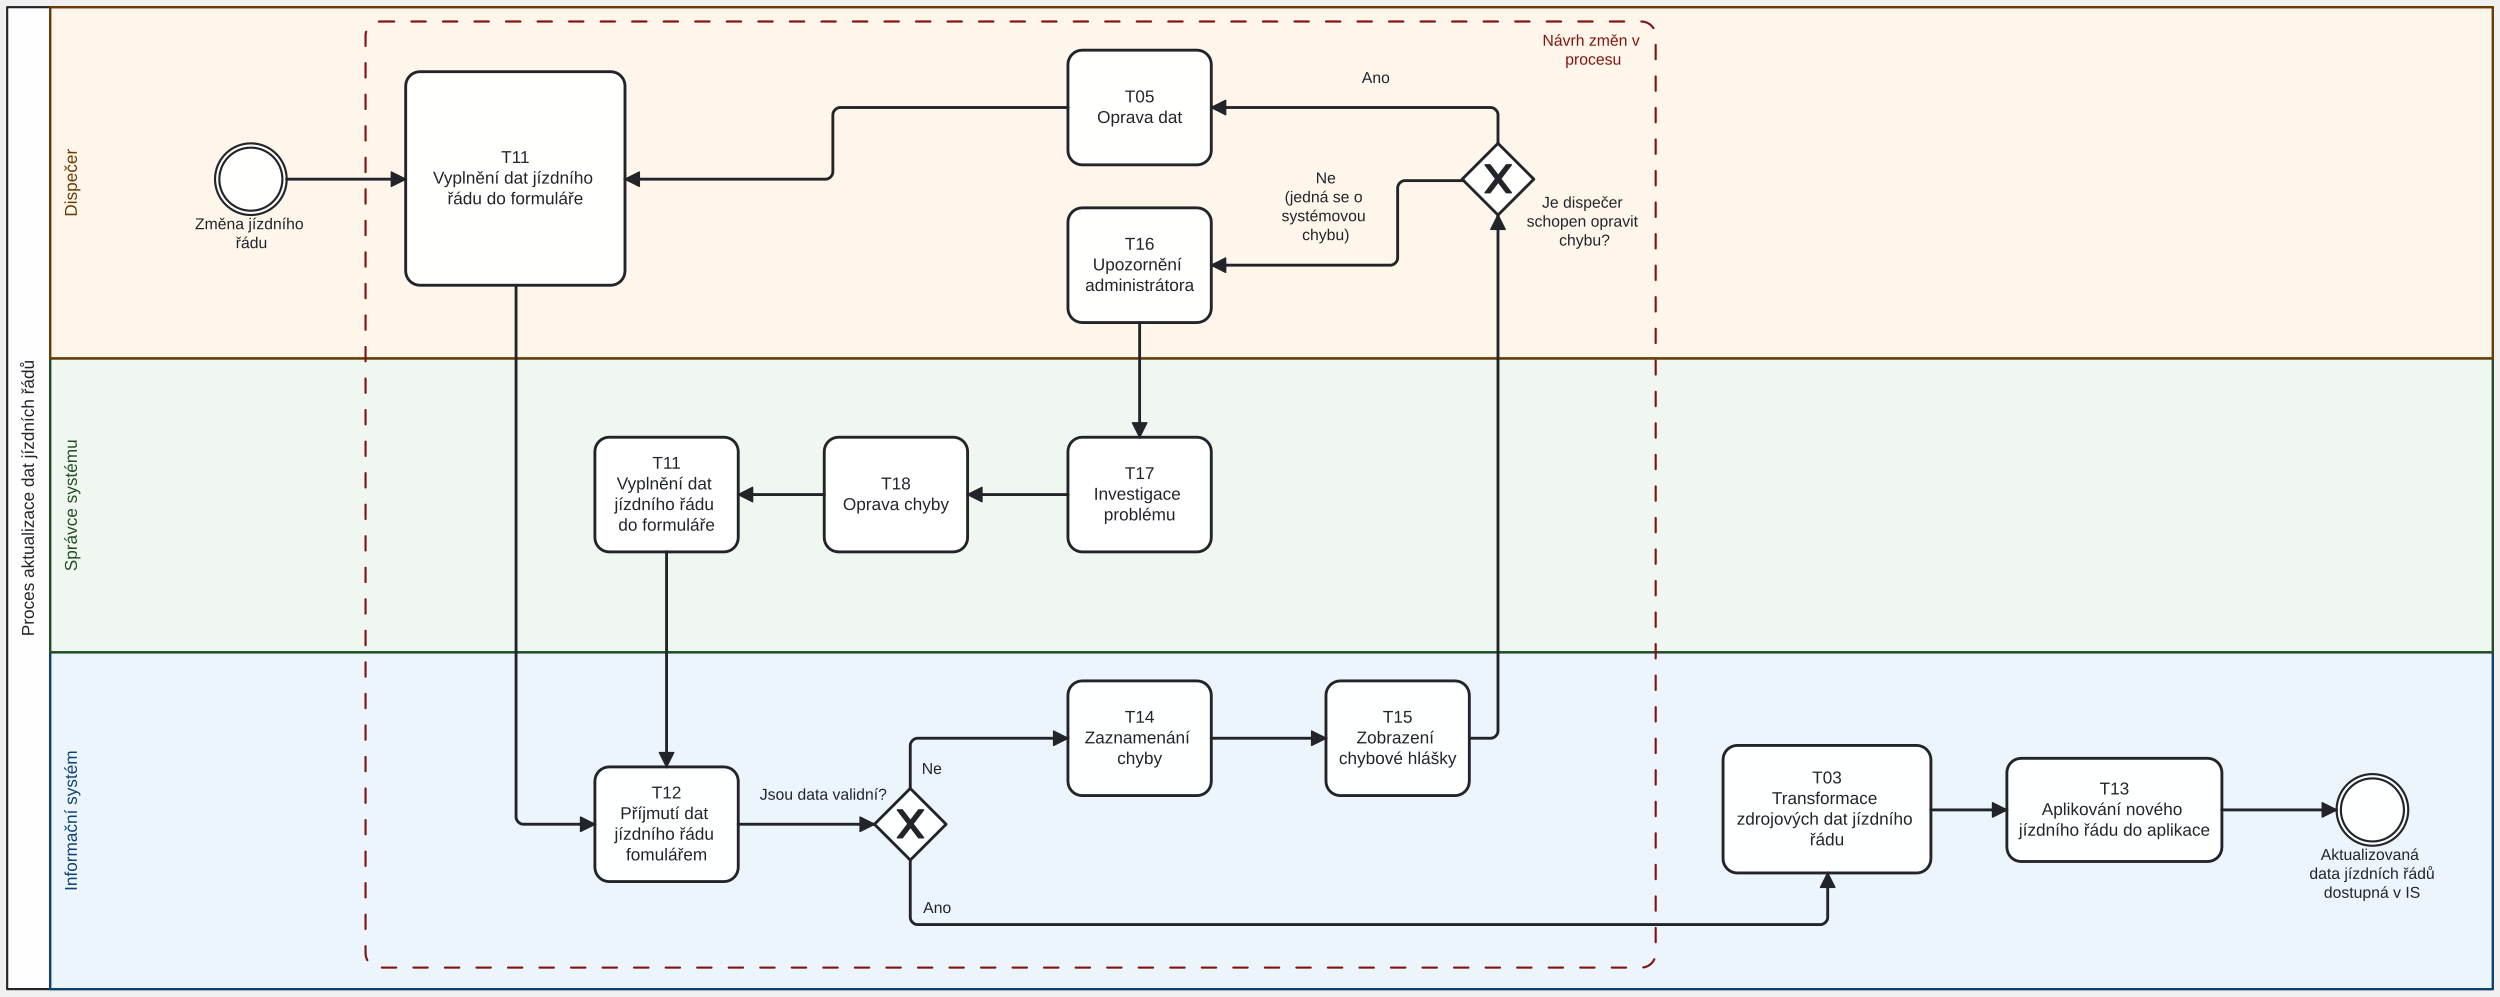
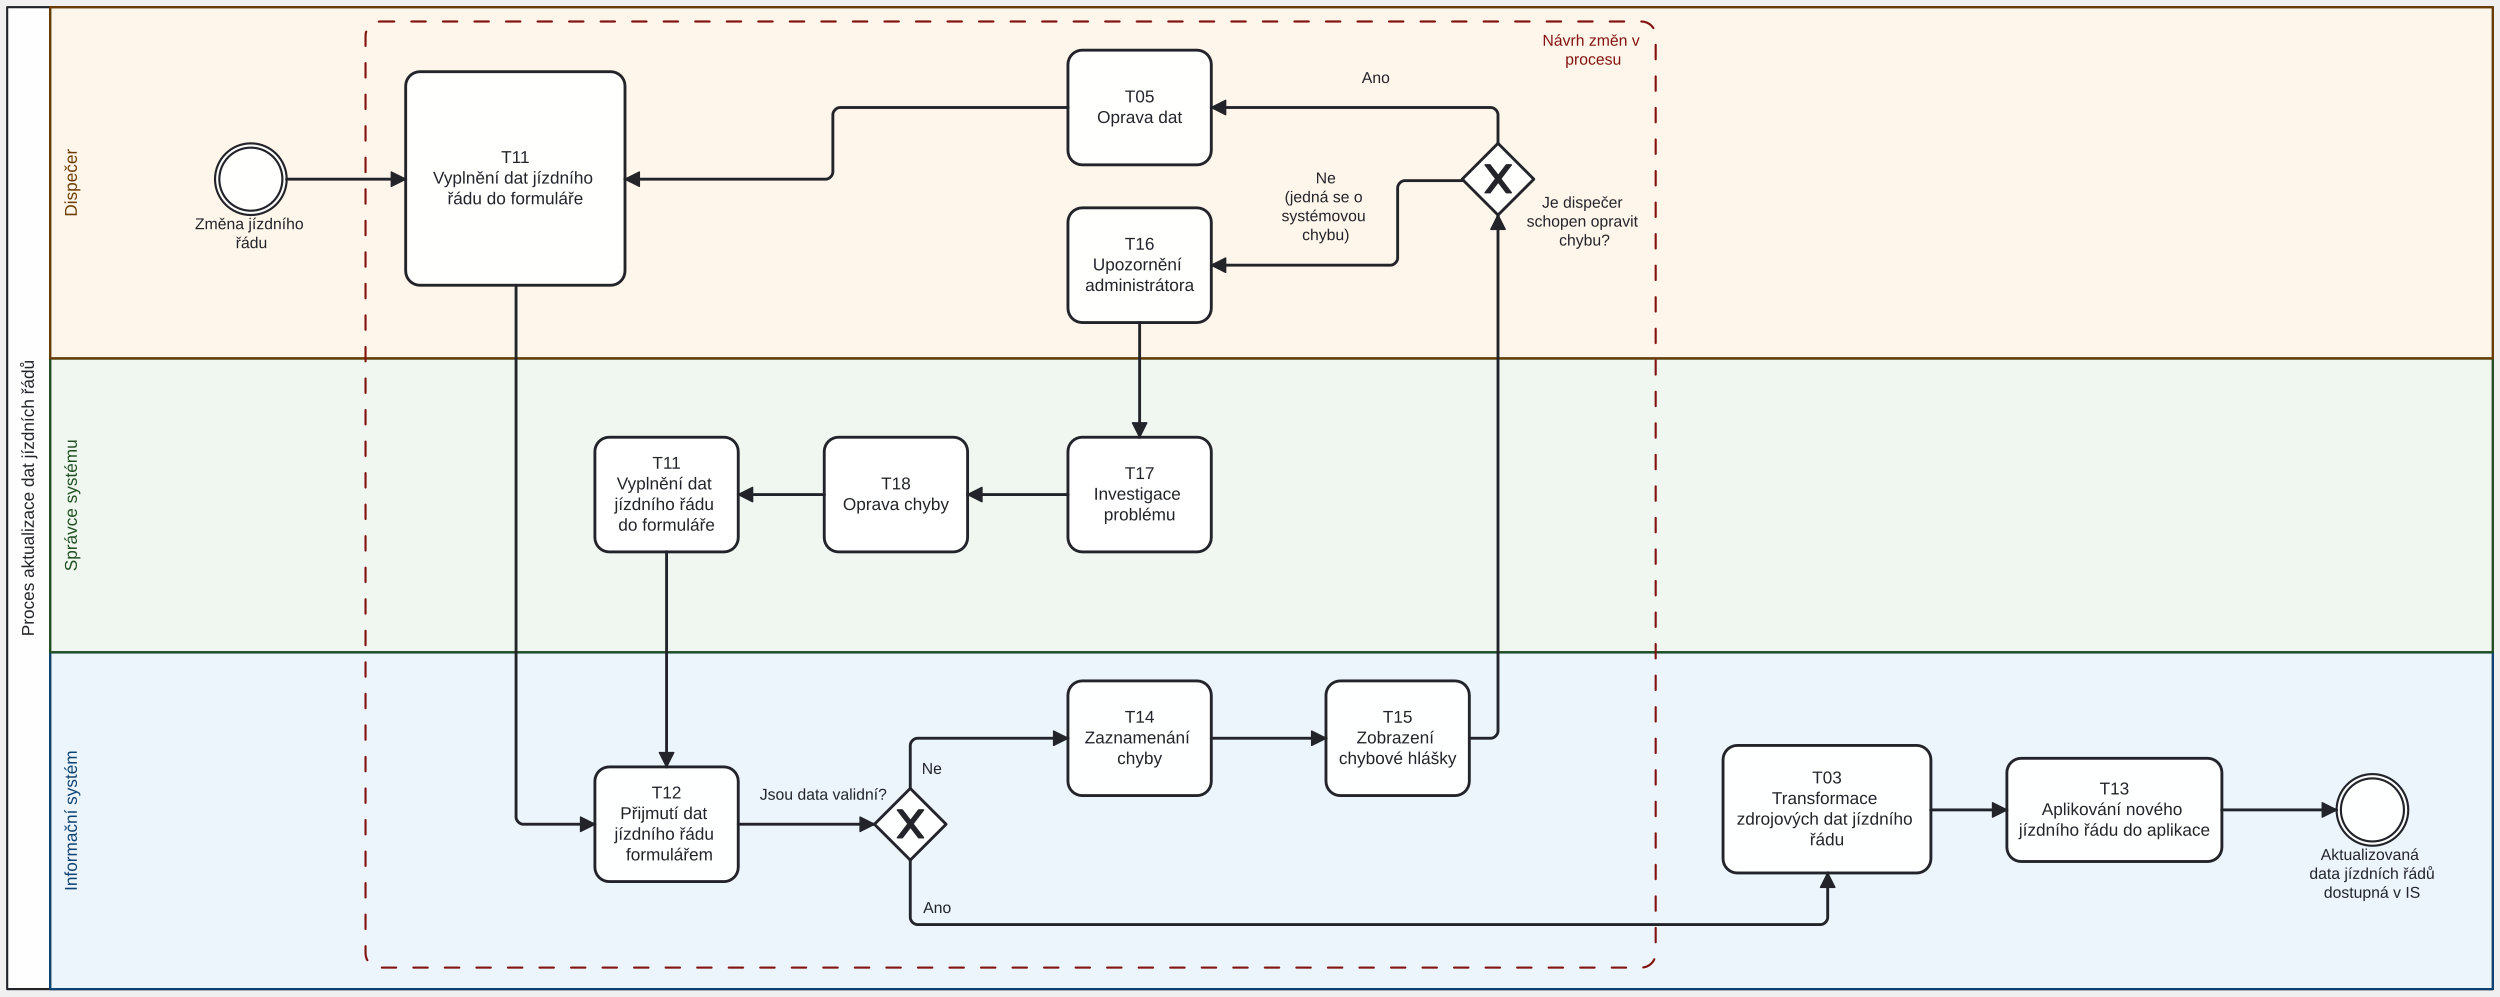
<svg xmlns="http://www.w3.org/2000/svg" width="1744" height="695" viewBox="125 55 1744 695" version="1.1">
  <defs>
    <pattern id="djs-grid-pattern-361123" width="10" height="10" patternUnits="userSpaceOnUse">
      <circle cx="0.5" cy="0.5" r="0.5" style="fill: rgb(204, 204, 204);" />
    </pattern>
  </defs>
  <g class="djs-group">
    <g class="djs-element djs-shape" data-element-id="Participant_Proces_aktualizace_dat_j_zdn_ch___d_" transform="matrix(1, 0, 0, 1, 130, 60)" style="display: block;">
      <g class="djs-visual">
        <rect x="0" y="0" width="1734" height="685" rx="0" ry="0" style="stroke-linecap: round; stroke-linejoin: round; stroke: rgb(34, 36, 42); stroke-width: 1.5px; fill: white; fill-opacity: 0.95;" />
        <path style="fill: none; stroke-linecap: round; stroke-linejoin: round; stroke: rgb(34, 36, 42); stroke-width: 1.5px;" d="M30,0L30,685" />
        <text style="font-family: Arial, sans-serif; font-size: 12px; font-weight: normal; fill: rgb(34, 36, 42);" lineHeight="1.2" class="djs-label" transform="matrix(-1.83697e-16, -1, 1, -1.83697e-16, 0, 685)">
          <tspan x="246.167" y="18.6">Proces aktualizace dat jízdních řádů</tspan>
        </text>
      </g>
      <rect style="fill: none; stroke-opacity: 0; stroke: white; stroke-width: 15px;" class="djs-hit djs-hit-no-move" x="0" y="0" width="1734" height="685" />
      <rect style="fill: none; stroke-opacity: 0; stroke: white; stroke-width: 15px;" class="djs-hit djs-hit-click-stroke" x="0" y="0" width="1734" height="685" />
      <rect style="fill: none; stroke-opacity: 0; stroke: white; stroke-width: 15px;" class="djs-hit djs-hit-all" x="0" y="0" width="30" height="685" />
      <rect x="-5" y="-5" rx="4" width="1744" height="695" style="fill: none;" class="djs-outline" />
    </g>
    <g class="djs-children">
      <g class="djs-group">
        <g class="djs-element djs-shape" data-element-id="Lane_Informa_n__syst_m" transform="matrix(1, 0, 0, 1, 160, 510)" style="display: block;">
          <g class="djs-visual">
            <rect x="0" y="0" width="1704" height="235" rx="0" ry="0" style="stroke-linecap: round; stroke-linejoin: round; stroke: rgb(13, 67, 114); stroke-width: 1.5px; fill: rgb(187, 222, 251); fill-opacity: 0.25;" />
            <text style="font-family: Arial, sans-serif; font-size: 12px; font-weight: normal; fill: rgb(13, 67, 114);" lineHeight="1.2" class="djs-label" transform="matrix(-1.83697e-16, -1, 1, -1.83697e-16, 0, 235)">
              <tspan x="68.5" y="18.6">Informační systém</tspan>
            </text>
          </g>
          <rect style="fill: none; stroke-opacity: 0; stroke: white; stroke-width: 15px;" class="djs-hit djs-hit-no-move" x="0" y="0" width="1704" height="235" />
          <rect style="fill: none; stroke-opacity: 0; stroke: white; stroke-width: 15px;" class="djs-hit djs-hit-click-stroke" x="0" y="0" width="1704" height="235" />
          <rect style="fill: none; stroke-opacity: 0; stroke: white; stroke-width: 15px;" class="djs-hit djs-hit-all" x="0" y="0" width="30" height="235" />
          <rect x="-5" y="-5" rx="4" width="1714" height="245" style="fill: none;" class="djs-outline" />
        </g>
      </g>
      <g class="djs-group">
        <g class="djs-element djs-shape" data-element-id="Lane_Spr_vce_syst_mu" transform="matrix(1, 0, 0, 1, 160, 305)" style="display: block;">
          <g class="djs-visual">
            <rect x="0" y="0" width="1704" height="205" rx="0" ry="0" style="stroke-linecap: round; stroke-linejoin: round; stroke: rgb(32, 80, 34); stroke-width: 1.5px; fill: rgb(200, 230, 201); fill-opacity: 0.25;" />
            <text style="font-family: Arial, sans-serif; font-size: 12px; font-weight: normal; fill: rgb(32, 80, 34);" lineHeight="1.2" class="djs-label" transform="matrix(-1.83697e-16, -1, 1, -1.83697e-16, 0, 205)">
              <tspan x="56.5" y="18.6">Správce systému</tspan>
            </text>
          </g>
          <rect style="fill: none; stroke-opacity: 0; stroke: white; stroke-width: 15px;" class="djs-hit djs-hit-no-move" x="0" y="0" width="1704" height="205" />
          <rect style="fill: none; stroke-opacity: 0; stroke: white; stroke-width: 15px;" class="djs-hit djs-hit-click-stroke" x="0" y="0" width="1704" height="205" />
          <rect style="fill: none; stroke-opacity: 0; stroke: white; stroke-width: 15px;" class="djs-hit djs-hit-all" x="0" y="0" width="30" height="205" />
          <rect x="-5" y="-5" rx="4" width="1714" height="215" style="fill: none;" class="djs-outline" />
        </g>
      </g>
      <g class="djs-group">
        <g class="djs-element djs-shape" data-element-id="Lane_Dopravce" transform="matrix(1, 0, 0, 1, 160, 60)" style="display: block;">
          <g class="djs-visual">
            <rect x="0" y="0" width="1704" height="245" rx="0" ry="0" style="stroke-linecap: round; stroke-linejoin: round; stroke: rgb(107, 60, 0); stroke-width: 1.5px; fill: rgb(255, 224, 178); fill-opacity: 0.25;" />
            <text style="font-family: Arial, sans-serif; font-size: 12px; font-weight: normal; fill: rgb(107, 60, 0);" lineHeight="1.2" class="djs-label" transform="matrix(-1.83697e-16, -1, 1, -1.83697e-16, 0, 245)">
              <tspan x="98.833" y="18.6">Dispečer</tspan>
            </text>
          </g>
          <rect style="fill: none; stroke-opacity: 0; stroke: white; stroke-width: 15px;" class="djs-hit djs-hit-no-move" x="0" y="0" width="1704" height="245" />
          <rect style="fill: none; stroke-opacity: 0; stroke: white; stroke-width: 15px;" class="djs-hit djs-hit-click-stroke" x="0" y="0" width="1704" height="245" />
          <rect style="fill: none; stroke-opacity: 0; stroke: white; stroke-width: 15px;" class="djs-hit djs-hit-all" x="0" y="0" width="30" height="245" />
          <rect x="-5" y="-5" rx="4" width="1714" height="255" style="fill: none;" class="djs-outline" />
        </g>
      </g>
      <g class="djs-group">
        <g class="djs-element djs-shape" data-element-id="Zm_na_j_zdn_ho___du" transform="matrix(1, 0, 0, 1, 275, 155)" style="display: block;">
          <g class="djs-visual">
            <circle cx="25" cy="25" r="25" style="stroke-linecap: round; stroke-linejoin: round; stroke: rgb(34, 36, 42); stroke-width: 1.5px; fill: white; fill-opacity: 0.95;" />
            <circle cx="25" cy="25" r="22" style="stroke-linecap: round; stroke-linejoin: round; stroke: rgb(34, 36, 42); stroke-width: 1.5px; fill: none;" />
          </g>
          <rect style="fill: none; stroke-opacity: 0; stroke: white; stroke-width: 15px;" class="djs-hit djs-hit-all" x="0" y="0" width="50" height="50" />
          <circle cx="25" cy="25" r="30" style="fill: none;" class="djs-outline" />
        </g>
      </g>
      <g class="djs-group">
        <g class="djs-element djs-shape" data-element-id="Zm_na_j_zdn_ho___du_label" transform="matrix(1, 0, 0, 1, 261, 205)" style="display: block;">
          <g class="djs-visual">
            <text style="font-family: Arial, sans-serif; font-size: 11px; font-weight: normal; fill: rgb(34, 36, 42);" lineHeight="1.2" class="djs-label">
              <tspan x="0" y="9.9">Změna jízdního </tspan>
              <tspan x="28.417" y="23.1">řádu</tspan>
            </text>
          </g>
          <rect style="fill: none; stroke-opacity: 0; stroke: white; stroke-width: 15px;" class="djs-hit djs-hit-all" x="0" y="0" width="79" height="27" />
          <rect x="-5" y="-5" rx="4" width="89" height="37" style="fill: none;" class="djs-outline" />
        </g>
      </g>
      <g class="djs-group">
        <g class="djs-element djs-shape" data-element-id="Informov_n__spr_vce_syst_mu_o_zm_n__j_zdn_ch___d_" transform="matrix(1, 0, 0, 1, 408, 105)" style="display: block;">
          <g class="djs-visual">
            <rect x="0" y="0" width="153" height="149" rx="10" ry="10" style="stroke-linecap: round; stroke-linejoin: round; stroke: rgb(34, 36, 42); stroke-width: 2px; fill: white; fill-opacity: 0.95;" />
            <text style="font-family: Arial, sans-serif; font-size: 12px; font-weight: normal; fill: rgb(34, 36, 42);" lineHeight="1.2" class="djs-label">
              <tspan x="66.608" y="63.7">T11</tspan>
              <tspan x="19.05" y="78.1">Vyplnění dat jízdního </tspan>
              <tspan x="29.167" y="92.5">řádu do formuláře</tspan>
            </text>
          </g>
          <rect style="fill: none; stroke-opacity: 0; stroke: white; stroke-width: 15px;" class="djs-hit djs-hit-all" x="0" y="0" width="153" height="149" />
          <rect x="-5" y="-5" rx="14" width="163" height="159" style="fill: none;" class="djs-outline" />
        </g>
      </g>
      <g class="djs-group">
        <g class="djs-element djs-shape" data-element-id="Activity_18qa613" transform="matrix(1, 0, 0, 1, 540, 590)" style="display: block;">
          <g class="djs-visual">
            <rect x="0" y="0" width="100" height="80" rx="10" ry="10" style="stroke-linecap: round; stroke-linejoin: round; stroke: rgb(34, 36, 42); stroke-width: 2px; fill: white; fill-opacity: 0.95;" />
            <text style="font-family: Arial, sans-serif; font-size: 12px; font-weight: normal; fill: rgb(34, 36, 42);" lineHeight="1.2" class="djs-label">
              <tspan x="39.667" y="22">T12</tspan>
-               <tspan x="17.667" y="36.4">Příjmutí dat </tspan>
+               <tspan x="17.667" y="36.4">Přijmutí dat </tspan>
              <tspan x="13.667" y="50.8">jízdního řádu </tspan>
-               <tspan x="21.667" y="65.2">fomulářem</tspan>
+               <tspan x="21.667" y="65.2">formulářem</tspan>
            </text>
          </g>
          <rect style="fill: none; stroke-opacity: 0; stroke: white; stroke-width: 15px;" class="djs-hit djs-hit-all" x="0" y="0" width="100" height="80" />
          <rect x="-5" y="-5" rx="14" width="110" height="90" style="fill: none;" class="djs-outline" />
        </g>
      </g>
      <g class="djs-group">
        <g class="djs-element djs-shape" data-element-id="Activity_023fd0h" transform="matrix(1, 0, 0, 1, 540, 360)" style="display: block;">
          <g class="djs-visual">
            <rect x="0" y="0" width="100" height="80" rx="10" ry="10" style="stroke-linecap: round; stroke-linejoin: round; stroke: rgb(34, 36, 42); stroke-width: 2px; fill: white; fill-opacity: 0.95;" />
            <text style="font-family: Arial, sans-serif; font-size: 12px; font-weight: normal; fill: rgb(34, 36, 42);" lineHeight="1.2" class="djs-label">
              <tspan x="40.108" y="22">T11</tspan>
              <tspan x="15.217" y="36.4">Vyplnění dat </tspan>
              <tspan x="13.667" y="50.8">jízdního řádu </tspan>
              <tspan x="16.333" y="65.2">do formuláře</tspan>
            </text>
          </g>
          <rect style="fill: none; stroke-opacity: 0; stroke: white; stroke-width: 15px;" class="djs-hit djs-hit-all" x="0" y="0" width="100" height="80" />
          <rect x="-5" y="-5" rx="14" width="110" height="90" style="fill: none;" class="djs-outline" />
        </g>
      </g>
      <g class="djs-group">
        <g class="djs-element djs-shape" data-element-id="Gateway_06hvve6" transform="matrix(1, 0, 0, 1, 735, 605)" style="display: block;">
          <g class="djs-visual">
            <polygon style="stroke-linecap: round; stroke-linejoin: round; stroke: rgb(34, 36, 42); stroke-width: 2px; fill: white; fill-opacity: 0.95;" points="25,0 50,25 25,50 0,25" />
            <path style="fill: rgb(34, 36, 42); stroke-linecap: round; stroke-linejoin: round; stroke: rgb(34, 36, 42); stroke-width: 1px;" d="m 16,15 7.429,9.714 -7.429,9.714 3.429,0 5.714,-7.464 5.714,7.464 3.429,0 -7.429,-9.714 7.429,-9.714 -3.429,0 -5.714,7.464 -5.714,-7.464 -3.429,0 z" />
          </g>
          <rect style="fill: none; stroke-opacity: 0; stroke: white; stroke-width: 15px;" class="djs-hit djs-hit-all" x="0" y="0" width="50" height="50" />
          <rect style="transform-box: fill-box; transform: rotate(45deg); transform-origin: center center 0px; fill: none;" x="2" y="2" rx="4" width="46" height="46" class="djs-outline" />
        </g>
      </g>
      <g class="djs-group">
        <g class="djs-element djs-shape" data-element-id="Gateway_06hvve6_label" transform="matrix(1, 0, 0, 1, 655, 603)" style="display: block;">
          <g class="djs-visual">
            <text style="font-family: Arial, sans-serif; font-size: 11px; font-weight: normal; fill: rgb(34, 36, 42);" lineHeight="1.2" class="djs-label">
              <tspan x="0" y="9.9">Jsou data validní?</tspan>
            </text>
          </g>
          <rect style="fill: none; stroke-opacity: 0; stroke: white; stroke-width: 15px;" class="djs-hit djs-hit-all" x="0" y="0" width="89" height="14" />
          <rect x="-5" y="-5" rx="4" width="99" height="24" style="fill: none;" class="djs-outline" />
        </g>
      </g>
      <g class="djs-group">
        <g class="djs-element djs-shape" data-element-id="Activity_1fssatx" transform="matrix(1, 0, 0, 1, 870, 360)" style="display: block;">
          <g class="djs-visual">
            <rect x="0" y="0" width="100" height="80" rx="10" ry="10" style="stroke-linecap: round; stroke-linejoin: round; stroke: rgb(34, 36, 42); stroke-width: 2px; fill: white; fill-opacity: 0.95;" />
            <text style="font-family: Arial, sans-serif; font-size: 12px; font-weight: normal; fill: rgb(34, 36, 42);" lineHeight="1.2" class="djs-label">
              <tspan x="39.667" y="29.2">T17</tspan>
              <tspan x="18" y="43.6">Investigace </tspan>
              <tspan x="25" y="58">problému</tspan>
            </text>
          </g>
          <rect style="fill: none; stroke-opacity: 0; stroke: white; stroke-width: 15px;" class="djs-hit djs-hit-all" x="0" y="0" width="100" height="80" />
          <rect x="-5" y="-5" rx="14" width="110" height="90" style="fill: none;" class="djs-outline" />
        </g>
      </g>
      <g class="djs-group">
        <g class="djs-element djs-shape" data-element-id="Activity_1e0kh5x" transform="matrix(1, 0, 0, 1, 700, 360)" style="display: block;">
          <g class="djs-visual">
            <rect x="0" y="0" width="100" height="80" rx="10" ry="10" style="stroke-linecap: round; stroke-linejoin: round; stroke: rgb(34, 36, 42); stroke-width: 2px; fill: white; fill-opacity: 0.95;" />
            <text style="font-family: Arial, sans-serif; font-size: 12px; font-weight: normal; fill: rgb(34, 36, 42);" lineHeight="1.2" class="djs-label">
              <tspan x="39.667" y="36.4">T18</tspan>
              <tspan x="13" y="50.8">Oprava chyby</tspan>
            </text>
          </g>
          <rect style="fill: none; stroke-opacity: 0; stroke: white; stroke-width: 15px;" class="djs-hit djs-hit-all" x="0" y="0" width="100" height="80" />
          <rect x="-5" y="-5" rx="14" width="110" height="90" style="fill: none;" class="djs-outline" />
        </g>
      </g>
      <g class="djs-group">
        <g class="djs-element djs-shape" data-element-id="Activity_1sgbq0l" transform="matrix(1, 0, 0, 1, 870, 200)" style="display: block;">
          <g class="djs-visual">
            <rect x="0" y="0" width="100" height="80" rx="10" ry="10" style="stroke-linecap: round; stroke-linejoin: round; stroke: rgb(34, 36, 42); stroke-width: 2px; fill: white; fill-opacity: 0.95;" />
            <text style="font-family: Arial, sans-serif; font-size: 12px; font-weight: normal; fill: rgb(34, 36, 42);" lineHeight="1.2" class="djs-label">
              <tspan x="39.667" y="29.2">T16</tspan>
              <tspan x="17.333" y="43.6">Upozornění </tspan>
              <tspan x="12" y="58">administrátora</tspan>
            </text>
          </g>
          <rect style="fill: none; stroke-opacity: 0; stroke: white; stroke-width: 15px;" class="djs-hit djs-hit-all" x="0" y="0" width="100" height="80" />
          <rect x="-5" y="-5" rx="14" width="110" height="90" style="fill: none;" class="djs-outline" />
        </g>
      </g>
      <g class="djs-group">
        <g class="djs-element djs-shape" data-element-id="Activity_1mfvtgy" transform="matrix(1, 0, 0, 1, 870, 90)" style="display: block;">
          <g class="djs-visual">
            <rect x="0" y="0" width="100" height="80" rx="10" ry="10" style="stroke-linecap: round; stroke-linejoin: round; stroke: rgb(34, 36, 42); stroke-width: 2px; fill: white; fill-opacity: 0.95;" />
            <text style="font-family: Arial, sans-serif; font-size: 12px; font-weight: normal; fill: rgb(34, 36, 42);" lineHeight="1.2" class="djs-label">
              <tspan x="39.667" y="36.4">T05</tspan>
              <tspan x="20.333" y="50.8">Oprava dat</tspan>
            </text>
          </g>
          <rect style="fill: none; stroke-opacity: 0; stroke: white; stroke-width: 15px;" class="djs-hit djs-hit-all" x="0" y="0" width="100" height="80" />
          <rect x="-5" y="-5" rx="14" width="110" height="90" style="fill: none;" class="djs-outline" />
        </g>
      </g>
      <g class="djs-group">
        <g class="djs-element djs-shape" data-element-id="Gateway_0mt9vbz" transform="matrix(1, 0, 0, 1, 1145, 155)" style="display: block;">
          <g class="djs-visual">
            <polygon style="stroke-linecap: round; stroke-linejoin: round; stroke: rgb(34, 36, 42); stroke-width: 2px; fill: white; fill-opacity: 0.95;" points="25,0 50,25 25,50 0,25" />
            <path style="fill: rgb(34, 36, 42); stroke-linecap: round; stroke-linejoin: round; stroke: rgb(34, 36, 42); stroke-width: 1px;" d="m 16,15 7.429,9.714 -7.429,9.714 3.429,0 5.714,-7.464 5.714,7.464 3.429,0 -7.429,-9.714 7.429,-9.714 -3.429,0 -5.714,7.464 -5.714,-7.464 -3.429,0 z" />
          </g>
          <rect style="fill: none; stroke-opacity: 0; stroke: white; stroke-width: 15px;" class="djs-hit djs-hit-all" x="0" y="0" width="50" height="50" />
          <rect style="transform-box: fill-box; transform: rotate(45deg); transform-origin: center center 0px; fill: none;" x="2" y="2" rx="4" width="46" height="46" class="djs-outline" />
        </g>
      </g>
      <g class="djs-group">
        <g class="djs-element djs-shape" data-element-id="Gateway_0mt9vbz_label" transform="matrix(1, 0, 0, 1, 1190, 190)" style="display: block;">
          <g class="djs-visual">
            <text style="font-family: Arial, sans-serif; font-size: 11px; font-weight: normal; fill: rgb(34, 36, 42);" lineHeight="1.2" class="djs-label">
              <tspan x="10.7" y="9.9">Je dispečer </tspan>
              <tspan x="0" y="23.1">schopen opravit </tspan>
              <tspan x="22.617" y="36.3">chybu?</tspan>
            </text>
          </g>
          <rect style="fill: none; stroke-opacity: 0; stroke: white; stroke-width: 15px;" class="djs-hit djs-hit-all" x="0" y="0" width="81" height="40" />
          <rect x="-5" y="-5" rx="4" width="91" height="50" style="fill: none;" class="djs-outline" />
        </g>
      </g>
      <g class="djs-group">
        <g class="djs-element djs-shape" data-element-id="Nahr_n__dat_do_syst_mu" transform="matrix(1, 0, 0, 1, 1525, 584)" style="display: block;">
          <g class="djs-visual">
            <rect x="0" y="0" width="150" height="72" rx="10" ry="10" style="stroke-linecap: round; stroke-linejoin: round; stroke: rgb(34, 36, 42); stroke-width: 2px; fill: white; fill-opacity: 0.95;" />
            <text style="font-family: Arial, sans-serif; font-size: 12px; font-weight: normal; fill: rgb(34, 36, 42);" lineHeight="1.2" class="djs-label">
              <tspan x="64.667" y="25.2">T13</tspan>
              <tspan x="24.333" y="39.6">Aplikování nového </tspan>
              <tspan x="8.333" y="54">jízdního řádu do aplikace</tspan>
            </text>
          </g>
          <rect style="fill: none; stroke-opacity: 0; stroke: white; stroke-width: 15px;" class="djs-hit djs-hit-all" x="0" y="0" width="150" height="72" />
          <rect x="-5" y="-5" rx="14" width="160" height="82" style="fill: none;" class="djs-outline" />
        </g>
      </g>
      <g class="djs-group">
        <g class="djs-element djs-shape" data-element-id="Aktualizovan__data_j_zdn_ch___d__dostupn__v_IS" transform="matrix(1, 0, 0, 1, 1755, 595)" style="display: block;">
          <g class="djs-visual">
            <circle cx="25" cy="25" r="25" style="stroke-linecap: round; stroke-linejoin: round; stroke: rgb(34, 36, 42); stroke-width: 1.5px; fill: white; fill-opacity: 0.95;" />
            <circle cx="25" cy="25" r="22" style="stroke-linecap: round; stroke-linejoin: round; stroke: rgb(34, 36, 42); stroke-width: 1.5px; fill: none;" />
          </g>
          <rect style="fill: none; stroke-opacity: 0; stroke: white; stroke-width: 15px;" class="djs-hit djs-hit-all" x="0" y="0" width="50" height="50" />
          <circle cx="25" cy="25" r="30" style="fill: none;" class="djs-outline" />
        </g>
      </g>
      <g class="djs-group">
        <g class="djs-element djs-shape" data-element-id="Aktualizovan__data_j_zdn_ch___d__dostupn__v_IS_label" transform="matrix(1, 0, 0, 1, 1736, 645)" style="display: block;">
          <g class="djs-visual">
            <text style="font-family: Arial, sans-serif; font-size: 11px; font-weight: normal; fill: rgb(34, 36, 42);" lineHeight="1.2" class="djs-label">
              <tspan x="7.942" y="9.9">Aktualizovaná </tspan>
              <tspan x="0" y="23.1">data jízdních řádů</tspan>
              <tspan x="10.092" y="36.3">dostupná v IS</tspan>
            </text>
          </g>
          <rect style="fill: none; stroke-opacity: 0; stroke: white; stroke-width: 15px;" class="djs-hit djs-hit-all" x="0" y="0" width="88" height="40" />
          <rect x="-5" y="-5" rx="4" width="98" height="50" style="fill: none;" class="djs-outline" />
        </g>
      </g>
      <g class="djs-group">
        <g class="djs-element djs-shape" data-element-id="Transformace_zdrojov_ch_dat_j_zdn_ho___du" transform="matrix(1, 0, 0, 1, 1327, 575)" style="display: block;">
          <g class="djs-visual">
            <rect x="0" y="0" width="145" height="89" rx="10" ry="10" style="stroke-linecap: round; stroke-linejoin: round; stroke: rgb(34, 36, 42); stroke-width: 2px; fill: white; fill-opacity: 0.95;" />
            <text style="font-family: Arial, sans-serif; font-size: 12px; font-weight: normal; fill: rgb(34, 36, 42);" lineHeight="1.2" class="djs-label">
              <tspan x="62.167" y="26.5">T03</tspan>
              <tspan x="34.058" y="40.9">Transformace </tspan>
              <tspan x="9.5" y="55.3">zdrojových dat jízdního </tspan>
              <tspan x="60.5" y="69.7">řádu</tspan>
            </text>
          </g>
          <rect style="fill: none; stroke-opacity: 0; stroke: white; stroke-width: 15px;" class="djs-hit djs-hit-all" x="0" y="0" width="145" height="89" />
          <rect x="-5" y="-5" rx="14" width="155" height="99" style="fill: none;" class="djs-outline" />
        </g>
      </g>
      <g class="djs-group">
        <g class="djs-element djs-shape" data-element-id="Activity_1ssjqfd" transform="matrix(1, 0, 0, 1, 870, 530)" style="display: block;">
          <g class="djs-visual">
            <rect x="0" y="0" width="100" height="80" rx="10" ry="10" style="stroke-linecap: round; stroke-linejoin: round; stroke: rgb(34, 36, 42); stroke-width: 2px; fill: white; fill-opacity: 0.95;" />
            <text style="font-family: Arial, sans-serif; font-size: 12px; font-weight: normal; fill: rgb(34, 36, 42);" lineHeight="1.2" class="djs-label">
              <tspan x="39.667" y="29.2">T14</tspan>
              <tspan x="11.667" y="43.6">Zaznamenání </tspan>
              <tspan x="34.333" y="58">chyby</tspan>
            </text>
          </g>
          <rect style="fill: none; stroke-opacity: 0; stroke: white; stroke-width: 15px;" class="djs-hit djs-hit-all" x="0" y="0" width="100" height="80" />
          <rect x="-5" y="-5" rx="14" width="110" height="90" style="fill: none;" class="djs-outline" />
        </g>
      </g>
      <g class="djs-group">
        <g class="djs-element djs-shape" data-element-id="Activity_0eove5p" transform="matrix(1, 0, 0, 1, 1050, 530)" style="display: block;">
          <g class="djs-visual">
            <rect x="0" y="0" width="100" height="80" rx="10" ry="10" style="stroke-linecap: round; stroke-linejoin: round; stroke: rgb(34, 36, 42); stroke-width: 2px; fill: white; fill-opacity: 0.95;" />
            <text style="font-family: Arial, sans-serif; font-size: 12px; font-weight: normal; fill: rgb(34, 36, 42);" lineHeight="1.2" class="djs-label">
              <tspan x="39.667" y="29.2">T15</tspan>
              <tspan x="21.333" y="43.6">Zobrazení </tspan>
              <tspan x="9" y="58">chybové hlášky</tspan>
            </text>
          </g>
          <rect style="fill: none; stroke-opacity: 0; stroke: white; stroke-width: 15px;" class="djs-hit djs-hit-all" x="0" y="0" width="100" height="80" />
          <rect x="-5" y="-5" rx="14" width="110" height="90" style="fill: none;" class="djs-outline" />
        </g>
      </g>
      <g class="djs-group">
        <g class="djs-element djs-connection" data-element-id="Flow_rel-Zm_na_j_zdn_ho___du-Informov_n__spr_vce_syst_mu_o_zm_n__j_zdn_ch___d_-forward" style="display: block;">
          <g class="djs-visual">
            <defs>
              <marker id="marker-aksvbhz8hxpgud3p16j6o3prc" viewBox="0 0 20 20" refX="11" refY="10" markerWidth="10" markerHeight="10" orient="auto">
                <path d="M 1 5 L 11 10 L 1 15 Z" style="stroke-linecap: round; stroke-linejoin: round; stroke: rgb(34, 36, 42); stroke-width: 1px; fill: rgb(34, 36, 42);" />
              </marker>
            </defs>
            <path style="fill: none; stroke-linecap: round; stroke-linejoin: round; stroke: rgb(34, 36, 42); stroke-width: 2px; marker-end: url('#marker-aksvbhz8hxpgud3p16j6o3prc');" data-corner-radius="5" d="M325,180L408,180" />
          </g>
          <path d="M325,180L408,180" style="fill: none; stroke-opacity: 0; stroke: white; stroke-width: 15px;" class="djs-hit djs-hit-stroke" />
          <rect x="320" y="175" rx="4" width="93" height="10" style="fill: none;" class="djs-outline" />
        </g>
      </g>
      <g class="djs-group">
        <g class="djs-element djs-connection" data-element-id="Flow_rel-Nahr_n__dat_do_syst_mu-Nasazen__nov__verze_aplikace-forward" style="display: block;">
          <g class="djs-visual">
            <defs>
              <marker id="marker-7397oxvtybz5fzz1xozu3dydb" viewBox="0 0 20 20" refX="11" refY="10" markerWidth="10" markerHeight="10" orient="auto">
                <path d="M 1 5 L 11 10 L 1 15 Z" style="stroke-linecap: round; stroke-linejoin: round; stroke: rgb(34, 36, 42); stroke-width: 1px; fill: rgb(34, 36, 42);" />
              </marker>
            </defs>
            <path style="fill: none; stroke-linecap: round; stroke-linejoin: round; stroke: rgb(34, 36, 42); stroke-width: 2px; marker-end: url('#marker-7397oxvtybz5fzz1xozu3dydb');" data-corner-radius="5" d="M1675,620L1755,620" />
          </g>
          <path d="M1675,620L1755,620" style="fill: none; stroke-opacity: 0; stroke: white; stroke-width: 15px;" class="djs-hit djs-hit-stroke" />
          <rect x="1670" y="615" rx="4" width="90" height="10" style="fill: none;" class="djs-outline" />
        </g>
      </g>
      <g class="djs-group">
        <g class="djs-element djs-connection" data-element-id="Flow_163dy7j" style="display: block;">
          <g class="djs-visual">
            <defs>
              <marker id="marker-die9ufv5uusdschmoj6ifermh" viewBox="0 0 20 20" refX="11" refY="10" markerWidth="10" markerHeight="10" orient="auto">
                <path d="M 1 5 L 11 10 L 1 15 Z" style="stroke-linecap: round; stroke-linejoin: round; stroke: rgb(34, 36, 42); stroke-width: 1px; fill: rgb(34, 36, 42);" />
              </marker>
            </defs>
            <path style="fill: none; stroke-linecap: round; stroke-linejoin: round; stroke: rgb(34, 36, 42); stroke-width: 2px; marker-end: url('#marker-die9ufv5uusdschmoj6ifermh');" data-corner-radius="5" d="M485,254L485,625C485,627.5,487.5,630,490,630L540,630" />
          </g>
          <path d="M485,254L485,630L540,630" style="fill: none; stroke-opacity: 0; stroke: white; stroke-width: 15px;" class="djs-hit djs-hit-stroke" />
          <rect x="480" y="249" rx="4" width="65" height="386" style="fill: none;" class="djs-outline" />
        </g>
      </g>
      <g class="djs-group">
        <g class="djs-element djs-connection" data-element-id="Flow_1eoucqw" style="display: block;">
          <g class="djs-visual">
            <defs>
              <marker id="marker-4l8kuxo4ws23cm02r0j7k86zo" viewBox="0 0 20 20" refX="11" refY="10" markerWidth="10" markerHeight="10" orient="auto">
                <path d="M 1 5 L 11 10 L 1 15 Z" style="stroke-linecap: round; stroke-linejoin: round; stroke: rgb(34, 36, 42); stroke-width: 1px; fill: rgb(34, 36, 42);" />
              </marker>
            </defs>
            <path style="fill: none; stroke-linecap: round; stroke-linejoin: round; stroke: rgb(34, 36, 42); stroke-width: 2px; marker-end: url('#marker-4l8kuxo4ws23cm02r0j7k86zo');" data-corner-radius="5" d="M640,630L735,630" />
          </g>
          <path d="M640,630L735,630" style="fill: none; stroke-opacity: 0; stroke: white; stroke-width: 15px;" class="djs-hit djs-hit-stroke" />
          <rect x="635" y="625" rx="4" width="105" height="10" style="fill: none;" class="djs-outline" />
        </g>
      </g>
      <g class="djs-group">
        <g class="djs-element djs-connection" data-element-id="Flow_0gel22w" style="display: block;">
          <g class="djs-visual">
            <defs>
              <marker id="marker-dyrhr2ojfjozt775fz30v0aya" viewBox="0 0 20 20" refX="11" refY="10" markerWidth="10" markerHeight="10" orient="auto">
                <path d="M 1 5 L 11 10 L 1 15 Z" style="stroke-linecap: round; stroke-linejoin: round; stroke: rgb(34, 36, 42); stroke-width: 1px; fill: rgb(34, 36, 42);" />
              </marker>
            </defs>
            <path style="fill: none; stroke-linecap: round; stroke-linejoin: round; stroke: rgb(34, 36, 42); stroke-width: 2px; marker-end: url('#marker-dyrhr2ojfjozt775fz30v0aya');" data-corner-radius="5" d="M760,605L760,575C760,572.5,762.5,570,765,570L870,570" />
          </g>
          <path d="M760,605L760,570L870,570" style="fill: none; stroke-opacity: 0; stroke: white; stroke-width: 15px;" class="djs-hit djs-hit-stroke" />
          <rect x="755" y="565" rx="4" width="120" height="45" style="fill: none;" class="djs-outline" />
        </g>
      </g>
      <g class="djs-group">
        <g class="djs-element djs-shape" data-element-id="Flow_0gel22w_label" transform="matrix(1, 0, 0, 1, 768, 585)" style="display: block;">
          <g class="djs-visual">
            <text style="font-family: Arial, sans-serif; font-size: 11px; font-weight: normal; fill: rgb(34, 36, 42);" lineHeight="1.2" class="djs-label">
              <tspan x="0" y="9.9">Ne</tspan>
            </text>
          </g>
          <rect style="fill: none; stroke-opacity: 0; stroke: white; stroke-width: 15px;" class="djs-hit djs-hit-all" x="0" y="0" width="15" height="14" />
          <rect x="-5" y="-5" rx="4" width="25" height="24" style="fill: none;" class="djs-outline" />
        </g>
      </g>
      <g class="djs-group">
        <g class="djs-element djs-connection" data-element-id="Flow_1ifpdx1" style="display: block;">
          <g class="djs-visual">
            <defs>
              <marker id="marker-3o312ntih31ox8vxhdenb8azd" viewBox="0 0 20 20" refX="11" refY="10" markerWidth="10" markerHeight="10" orient="auto">
                <path d="M 1 5 L 11 10 L 1 15 Z" style="stroke-linecap: round; stroke-linejoin: round; stroke: rgb(34, 36, 42); stroke-width: 1px; fill: rgb(34, 36, 42);" />
              </marker>
            </defs>
            <path style="fill: none; stroke-linecap: round; stroke-linejoin: round; stroke: rgb(34, 36, 42); stroke-width: 2px; marker-end: url('#marker-3o312ntih31ox8vxhdenb8azd');" data-corner-radius="5" d="M970,570L1050,570" />
          </g>
          <path d="M970,570L1050,570" style="fill: none; stroke-opacity: 0; stroke: white; stroke-width: 15px;" class="djs-hit djs-hit-stroke" />
          <rect x="965" y="565" rx="4" width="90" height="10" style="fill: none;" class="djs-outline" />
        </g>
      </g>
      <g class="djs-group">
        <g class="djs-element djs-connection" data-element-id="Flow_0sjf8zi" style="display: block;">
          <g class="djs-visual">
            <defs>
              <marker id="marker-04e41e9qln0ymtf6zs1gvwh7t" viewBox="0 0 20 20" refX="11" refY="10" markerWidth="10" markerHeight="10" orient="auto">
                <path d="M 1 5 L 11 10 L 1 15 Z" style="stroke-linecap: round; stroke-linejoin: round; stroke: rgb(34, 36, 42); stroke-width: 1px; fill: rgb(34, 36, 42);" />
              </marker>
            </defs>
            <path style="fill: none; stroke-linecap: round; stroke-linejoin: round; stroke: rgb(34, 36, 42); stroke-width: 2px; marker-end: url('#marker-04e41e9qln0ymtf6zs1gvwh7t');" data-corner-radius="5" d="M1150,570L1165,570C1167.5,570,1170,567.5,1170,565L1170,205" />
          </g>
          <path d="M1150,570L1170,570L1170,205" style="fill: none; stroke-opacity: 0; stroke: white; stroke-width: 15px;" class="djs-hit djs-hit-stroke" />
          <rect x="1145" y="200" rx="4" width="30" height="375" style="fill: none;" class="djs-outline" />
        </g>
      </g>
      <g class="djs-group">
        <g class="djs-element djs-connection" data-element-id="Flow_1sgtm9d" style="display: block;">
          <g class="djs-visual">
            <defs>
              <marker id="marker-eb3d3vugpoja93qjxepng1zxn" viewBox="0 0 20 20" refX="11" refY="10" markerWidth="10" markerHeight="10" orient="auto">
                <path d="M 1 5 L 11 10 L 1 15 Z" style="stroke-linecap: round; stroke-linejoin: round; stroke: rgb(34, 36, 42); stroke-width: 1px; fill: rgb(34, 36, 42);" />
              </marker>
            </defs>
            <path style="fill: none; stroke-linecap: round; stroke-linejoin: round; stroke: rgb(34, 36, 42); stroke-width: 2px; marker-end: url('#marker-eb3d3vugpoja93qjxepng1zxn');" data-corner-radius="5" d="M760,655L760,695C760,697.5,762.5,700,765,700L1395,700C1397.5,700,1400,697.5,1400,695L1400,664" />
          </g>
          <path d="M760,655L760,700L1400,700L1400,664" style="fill: none; stroke-opacity: 0; stroke: white; stroke-width: 15px;" class="djs-hit djs-hit-stroke" />
          <rect x="755" y="650" rx="4" width="650" height="55" style="fill: none;" class="djs-outline" />
        </g>
      </g>
      <g class="djs-group">
        <g class="djs-element djs-shape" data-element-id="Flow_1sgtm9d_label" transform="matrix(1, 0, 0, 1, 769, 682)" style="display: block;">
          <g class="djs-visual">
            <text style="font-family: Arial, sans-serif; font-size: 11px; font-weight: normal; fill: rgb(34, 36, 42);" lineHeight="1.2" class="djs-label">
              <tspan x="0" y="9.9">Ano</tspan>
            </text>
          </g>
          <rect style="fill: none; stroke-opacity: 0; stroke: white; stroke-width: 15px;" class="djs-hit djs-hit-all" x="0" y="0" width="20" height="14" />
          <rect x="-5" y="-5" rx="4" width="30" height="24" style="fill: none;" class="djs-outline" />
        </g>
      </g>
      <g class="djs-group">
        <g class="djs-element djs-connection" data-element-id="Flow_02w8vnz" style="display: block;">
          <g class="djs-visual">
            <defs>
              <marker id="marker-6j2e1u35y5m2efz9b9u8qfvse" viewBox="0 0 20 20" refX="11" refY="10" markerWidth="10" markerHeight="10" orient="auto">
                <path d="M 1 5 L 11 10 L 1 15 Z" style="stroke-linecap: round; stroke-linejoin: round; stroke: rgb(34, 36, 42); stroke-width: 1px; fill: rgb(34, 36, 42);" />
              </marker>
            </defs>
            <path style="fill: none; stroke-linecap: round; stroke-linejoin: round; stroke: rgb(34, 36, 42); stroke-width: 2px; marker-end: url('#marker-6j2e1u35y5m2efz9b9u8qfvse');" data-corner-radius="5" d="M1472,620L1525,620" />
          </g>
          <path d="M1472,620L1525,620" style="fill: none; stroke-opacity: 0; stroke: white; stroke-width: 15px;" class="djs-hit djs-hit-stroke" />
          <rect x="1467" y="615" rx="4" width="63" height="10" style="fill: none;" class="djs-outline" />
        </g>
      </g>
      <g class="djs-group">
        <g class="djs-element djs-connection" data-element-id="Flow_1nr4oak" style="display: block;">
          <g class="djs-visual">
            <defs>
              <marker id="marker-4njrw7hiyupfs2hozck6jtmnj" viewBox="0 0 20 20" refX="11" refY="10" markerWidth="10" markerHeight="10" orient="auto">
                <path d="M 1 5 L 11 10 L 1 15 Z" style="stroke-linecap: round; stroke-linejoin: round; stroke: rgb(34, 36, 42); stroke-width: 1px; fill: rgb(34, 36, 42);" />
              </marker>
            </defs>
            <path style="fill: none; stroke-linecap: round; stroke-linejoin: round; stroke: rgb(34, 36, 42); stroke-width: 2px; marker-end: url('#marker-4njrw7hiyupfs2hozck6jtmnj');" data-corner-radius="5" d="M1170,155L1170,135C1170,132.5,1167.5,130,1165,130L970,130" />
          </g>
          <path d="M1170,155L1170,130L970,130" style="fill: none; stroke-opacity: 0; stroke: white; stroke-width: 15px;" class="djs-hit djs-hit-stroke" />
          <rect x="965" y="125" rx="4" width="210" height="35" style="fill: none;" class="djs-outline" />
        </g>
      </g>
      <g class="djs-group">
        <g class="djs-element djs-shape" data-element-id="Flow_1nr4oak_label" transform="matrix(1, 0, 0, 1, 1075, 103)" style="display: block;">
          <g class="djs-visual">
            <text style="font-family: Arial, sans-serif; font-size: 11px; font-weight: normal; fill: rgb(34, 36, 42);" lineHeight="1.2" class="djs-label">
              <tspan x="0" y="9.9">Ano</tspan>
            </text>
          </g>
          <rect style="fill: none; stroke-opacity: 0; stroke: white; stroke-width: 15px;" class="djs-hit djs-hit-all" x="0" y="0" width="20" height="14" />
          <rect x="-5" y="-5" rx="4" width="30" height="24" style="fill: none;" class="djs-outline" />
        </g>
      </g>
      <g class="djs-group">
        <g class="djs-element djs-connection" data-element-id="Flow_1j7l0ov" style="display: block;">
          <g class="djs-visual">
            <defs>
              <marker id="marker-4lvn4a7s8uh9nnt1t79k7qncb" viewBox="0 0 20 20" refX="11" refY="10" markerWidth="10" markerHeight="10" orient="auto">
                <path d="M 1 5 L 11 10 L 1 15 Z" style="stroke-linecap: round; stroke-linejoin: round; stroke: rgb(34, 36, 42); stroke-width: 1px; fill: rgb(34, 36, 42);" />
              </marker>
            </defs>
            <path style="fill: none; stroke-linecap: round; stroke-linejoin: round; stroke: rgb(34, 36, 42); stroke-width: 2px; marker-end: url('#marker-4lvn4a7s8uh9nnt1t79k7qncb');" data-corner-radius="5" d="M1146,181L1105,181C1102.5,181,1100,183.5,1100,186L1100,235C1100,237.5,1097.5,240,1095,240L970,240" />
          </g>
          <path d="M1146,181L1100,181L1100,240L970,240" style="fill: none; stroke-opacity: 0; stroke: white; stroke-width: 15px;" class="djs-hit djs-hit-stroke" />
          <rect x="965" y="176" rx="4" width="186" height="69" style="fill: none;" class="djs-outline" />
        </g>
      </g>
      <g class="djs-group">
        <g class="djs-element djs-shape" data-element-id="Flow_1j7l0ov_label" transform="matrix(1, 0, 0, 1, 1019, 173)" style="display: block;">
          <g class="djs-visual">
            <text style="font-family: Arial, sans-serif; font-size: 11px; font-weight: normal; fill: rgb(34, 36, 42);" lineHeight="1.2" class="djs-label">
              <tspan x="23.833" y="9.9">Ne</tspan>
              <tspan x="2.133" y="23.1">(jedná se o </tspan>
              <tspan x="0" y="36.3">systémovou </tspan>
              <tspan x="14.358" y="49.5">chybu)</tspan>
            </text>
          </g>
          <rect style="fill: none; stroke-opacity: 0; stroke: white; stroke-width: 15px;" class="djs-hit djs-hit-all" x="0" y="0" width="62" height="53" />
          <rect x="-5" y="-5" rx="4" width="72" height="63" style="fill: none;" class="djs-outline" />
        </g>
      </g>
      <g class="djs-group">
        <g class="djs-element djs-connection" data-element-id="Flow_04p72g2" style="display: block;">
          <g class="djs-visual">
            <defs>
              <marker id="marker-2u3j1tryturbjef9r2qa900fg" viewBox="0 0 20 20" refX="11" refY="10" markerWidth="10" markerHeight="10" orient="auto">
                <path d="M 1 5 L 11 10 L 1 15 Z" style="stroke-linecap: round; stroke-linejoin: round; stroke: rgb(34, 36, 42); stroke-width: 1px; fill: rgb(34, 36, 42);" />
              </marker>
            </defs>
            <path style="fill: none; stroke-linecap: round; stroke-linejoin: round; stroke: rgb(34, 36, 42); stroke-width: 2px; marker-end: url('#marker-2u3j1tryturbjef9r2qa900fg');" data-corner-radius="5" d="M870,130L711,130C708.5,130,706,132.5,706,135L706,175C706,177.5,703.5,180,701,180L561,180" />
          </g>
          <path d="M870,130L706,130L706,180L561,180" style="fill: none; stroke-opacity: 0; stroke: white; stroke-width: 15px;" class="djs-hit djs-hit-stroke" />
          <rect x="556" y="125" rx="4" width="319" height="60" style="fill: none;" class="djs-outline" />
        </g>
      </g>
      <g class="djs-group">
        <g class="djs-element djs-connection" data-element-id="Flow_1hob15k" style="display: block;">
          <g class="djs-visual">
            <defs>
              <marker id="marker-709dn9ogy864s9f70txp4tsiw" viewBox="0 0 20 20" refX="11" refY="10" markerWidth="10" markerHeight="10" orient="auto">
                <path d="M 1 5 L 11 10 L 1 15 Z" style="stroke-linecap: round; stroke-linejoin: round; stroke: rgb(34, 36, 42); stroke-width: 1px; fill: rgb(34, 36, 42);" />
              </marker>
            </defs>
            <path style="fill: none; stroke-linecap: round; stroke-linejoin: round; stroke: rgb(34, 36, 42); stroke-width: 2px; marker-end: url('#marker-709dn9ogy864s9f70txp4tsiw');" data-corner-radius="5" d="M700,400L640,400" />
          </g>
          <path d="M700,400L640,400" style="fill: none; stroke-opacity: 0; stroke: white; stroke-width: 15px;" class="djs-hit djs-hit-stroke" />
          <rect x="635" y="395" rx="4" width="70" height="10" style="fill: none;" class="djs-outline" />
        </g>
      </g>
      <g class="djs-group">
        <g class="djs-element djs-connection" data-element-id="Flow_13ap0co" style="display: block;">
          <g class="djs-visual">
            <defs>
              <marker id="marker-641wbo203zms5pbip58l4ene3" viewBox="0 0 20 20" refX="11" refY="10" markerWidth="10" markerHeight="10" orient="auto">
                <path d="M 1 5 L 11 10 L 1 15 Z" style="stroke-linecap: round; stroke-linejoin: round; stroke: rgb(34, 36, 42); stroke-width: 1px; fill: rgb(34, 36, 42);" />
              </marker>
            </defs>
            <path style="fill: none; stroke-linecap: round; stroke-linejoin: round; stroke: rgb(34, 36, 42); stroke-width: 2px; marker-end: url('#marker-641wbo203zms5pbip58l4ene3');" data-corner-radius="5" d="M590,440L590,590" />
          </g>
          <path d="M590,440L590,590" style="fill: none; stroke-opacity: 0; stroke: white; stroke-width: 15px;" class="djs-hit djs-hit-stroke" />
          <rect x="585" y="435" rx="4" width="10" height="160" style="fill: none;" class="djs-outline" />
        </g>
      </g>
      <g class="djs-group">
        <g class="djs-element djs-connection" data-element-id="Flow_1orvkog" style="display: block;">
          <g class="djs-visual">
            <defs>
              <marker id="marker-5hdvaqyxkakhn24y1fzn80r4v" viewBox="0 0 20 20" refX="11" refY="10" markerWidth="10" markerHeight="10" orient="auto">
                <path d="M 1 5 L 11 10 L 1 15 Z" style="stroke-linecap: round; stroke-linejoin: round; stroke: rgb(34, 36, 42); stroke-width: 1px; fill: rgb(34, 36, 42);" />
              </marker>
            </defs>
            <path style="fill: none; stroke-linecap: round; stroke-linejoin: round; stroke: rgb(34, 36, 42); stroke-width: 2px; marker-end: url('#marker-5hdvaqyxkakhn24y1fzn80r4v');" data-corner-radius="5" d="M920,280L920,360" />
          </g>
          <path d="M920,280L920,360" style="fill: none; stroke-opacity: 0; stroke: white; stroke-width: 15px;" class="djs-hit djs-hit-stroke" />
          <rect x="915" y="275" rx="4" width="10" height="90" style="fill: none;" class="djs-outline" />
        </g>
      </g>
      <g class="djs-group">
        <g class="djs-element djs-connection" data-element-id="Flow_1byw6qt" style="display: block;">
          <g class="djs-visual">
            <defs>
              <marker id="marker-6jdpmulwy57au1swthhlo0otw" viewBox="0 0 20 20" refX="11" refY="10" markerWidth="10" markerHeight="10" orient="auto">
                <path d="M 1 5 L 11 10 L 1 15 Z" style="stroke-linecap: round; stroke-linejoin: round; stroke: rgb(34, 36, 42); stroke-width: 1px; fill: rgb(34, 36, 42);" />
              </marker>
            </defs>
            <path style="fill: none; stroke-linecap: round; stroke-linejoin: round; stroke: rgb(34, 36, 42); stroke-width: 2px; marker-end: url('#marker-6jdpmulwy57au1swthhlo0otw');" data-corner-radius="5" d="M870,400L800,400" />
          </g>
          <path d="M870,400L800,400" style="fill: none; stroke-opacity: 0; stroke: white; stroke-width: 15px;" class="djs-hit djs-hit-stroke" />
          <rect x="795" y="395" rx="4" width="80" height="10" style="fill: none;" class="djs-outline" />
        </g>
      </g>
    </g>
  </g>
  <g class="djs-group">
    <g class="djs-element djs-shape djs-frame" data-element-id="Group_0jtovuw" transform="matrix(1, 0, 0, 1, 380, 70)" style="display: block;">
      <g class="djs-visual">
        <rect x="0" y="0" width="900" height="660" rx="10" ry="10" style="stroke-linecap: round; stroke-linejoin: round; stroke: rgb(131, 19, 17); stroke-width: 1.5px; fill: none; stroke-dasharray: 10px, 6px, 0px, 6px; pointer-events: none;" />
      </g>
      <rect style="fill: none; stroke-opacity: 0; stroke: white; stroke-width: 15px;" class="djs-hit djs-hit-stroke" x="0" y="0" width="900" height="660" />
      <rect x="-5" y="-5" rx="14" width="910" height="670" style="fill: none;" class="djs-outline" />
    </g>
  </g>
  <g class="djs-group">
    <g class="djs-element djs-shape selected" data-element-id="Group_0jtovuw_label" transform="matrix(1, 0, 0, 1, 1201, 77)" style="display: block;">
      <g class="djs-visual">
        <text style="font-family: Arial, sans-serif; font-size: 11px; font-weight: normal; fill: rgb(131, 19, 17);" lineHeight="1.2" class="djs-label">
          <tspan x="0" y="9.9">Návrh změn v </tspan>
          <tspan x="15.883" y="23.1">procesu</tspan>
        </text>
      </g>
      <rect style="fill: none; stroke-opacity: 0; stroke: white; stroke-width: 15px;" class="djs-hit djs-hit-all" x="0" y="0" width="71" height="27" />
      <rect x="-5" y="-5" rx="4" width="81" height="37" style="fill: none;" class="djs-outline" />
    </g>
  </g>
</svg>
